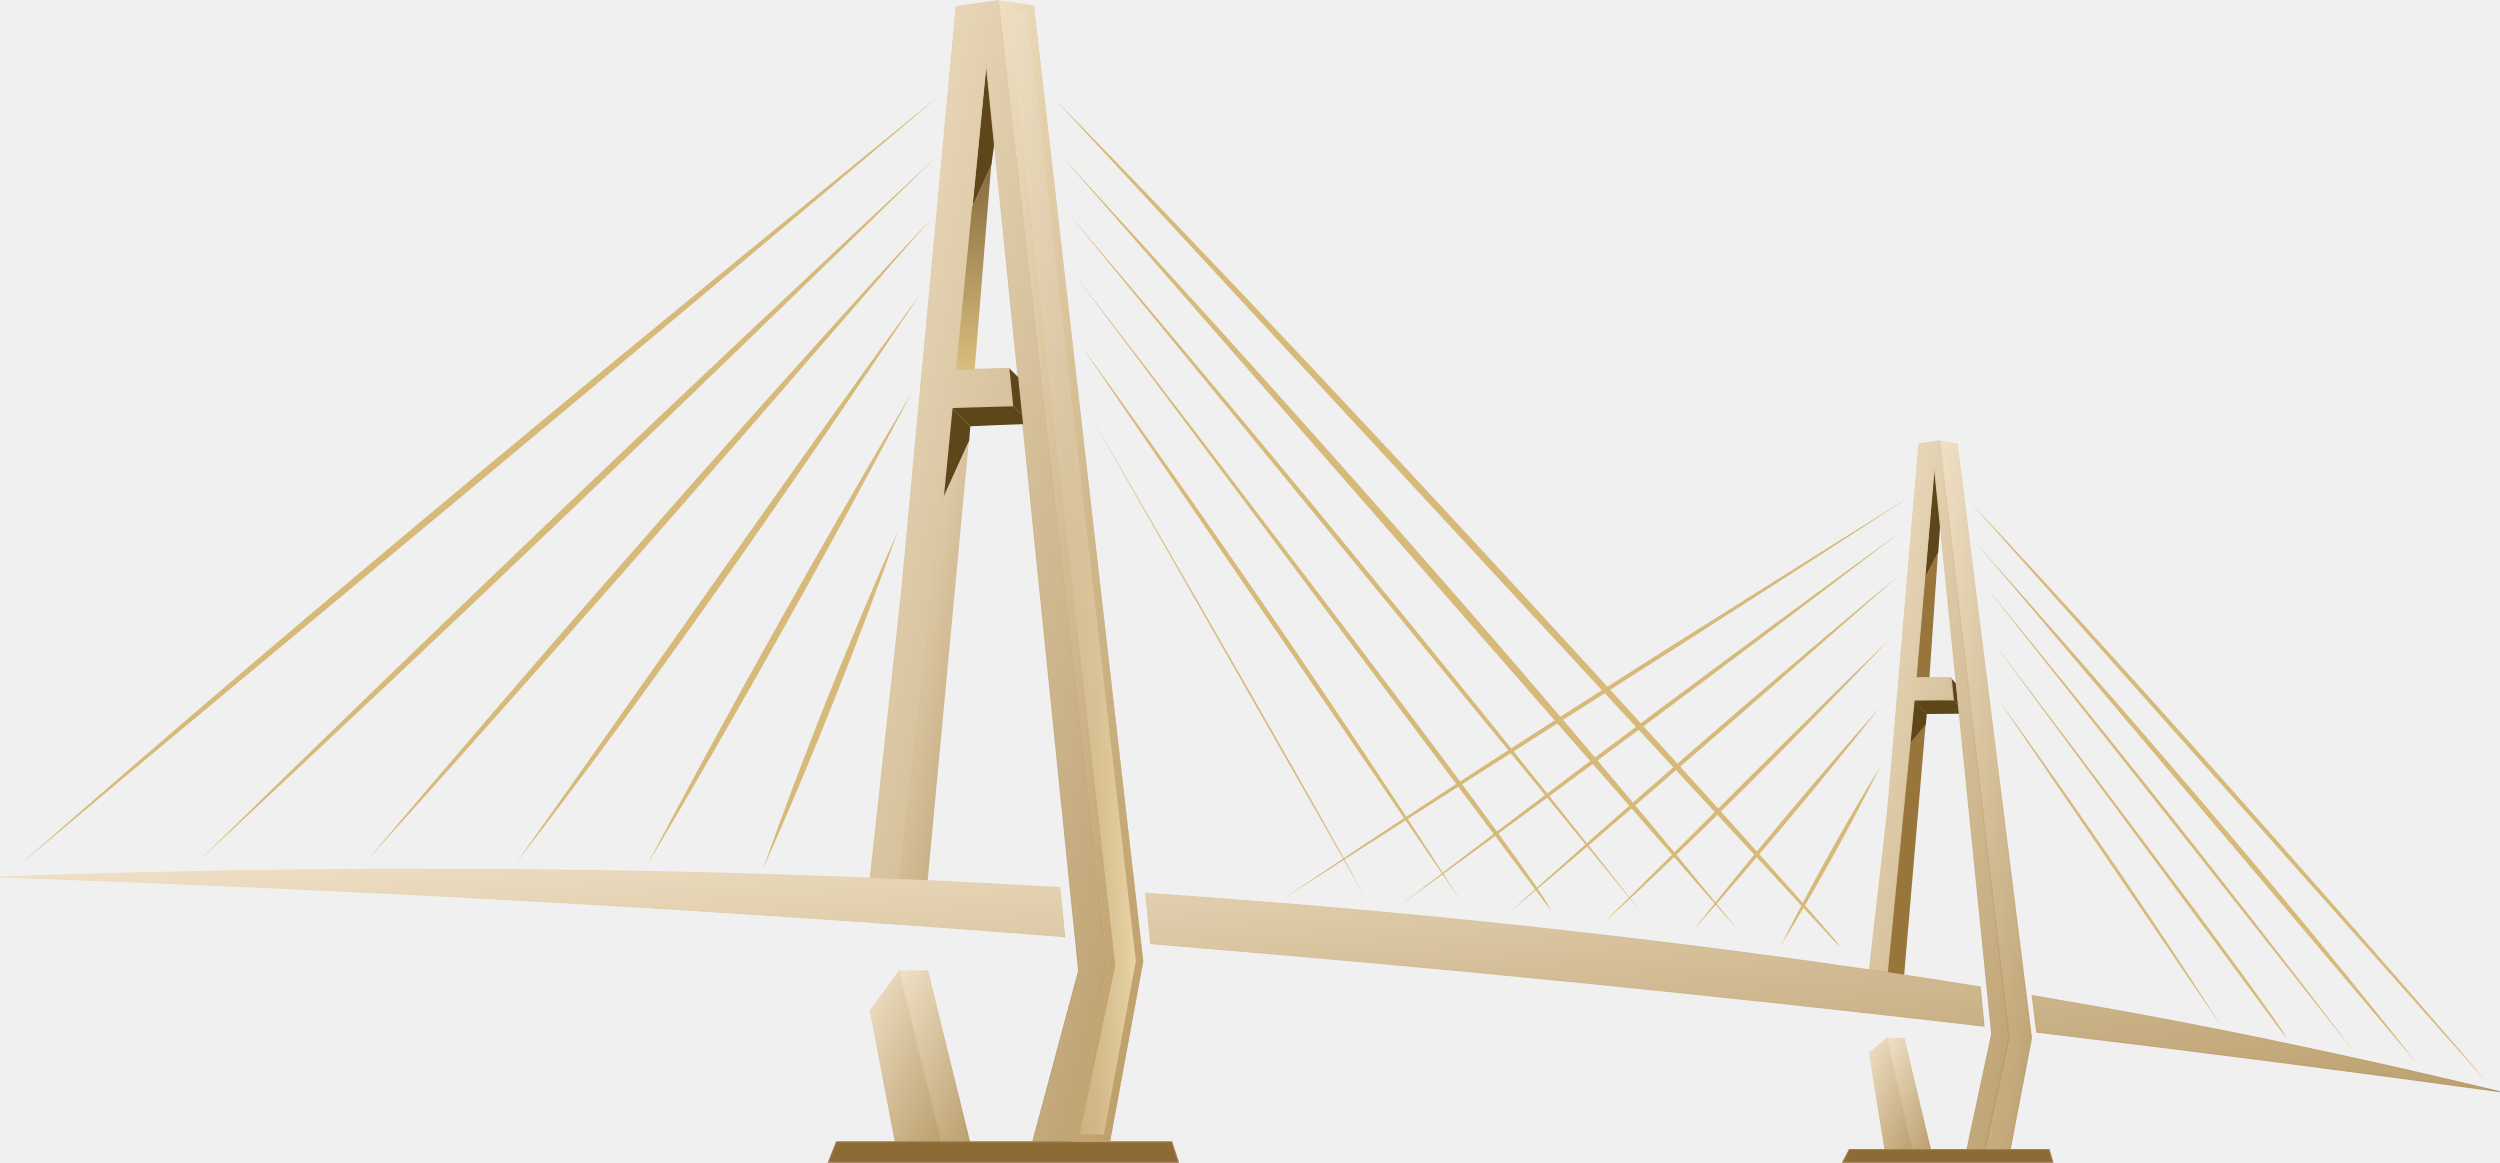
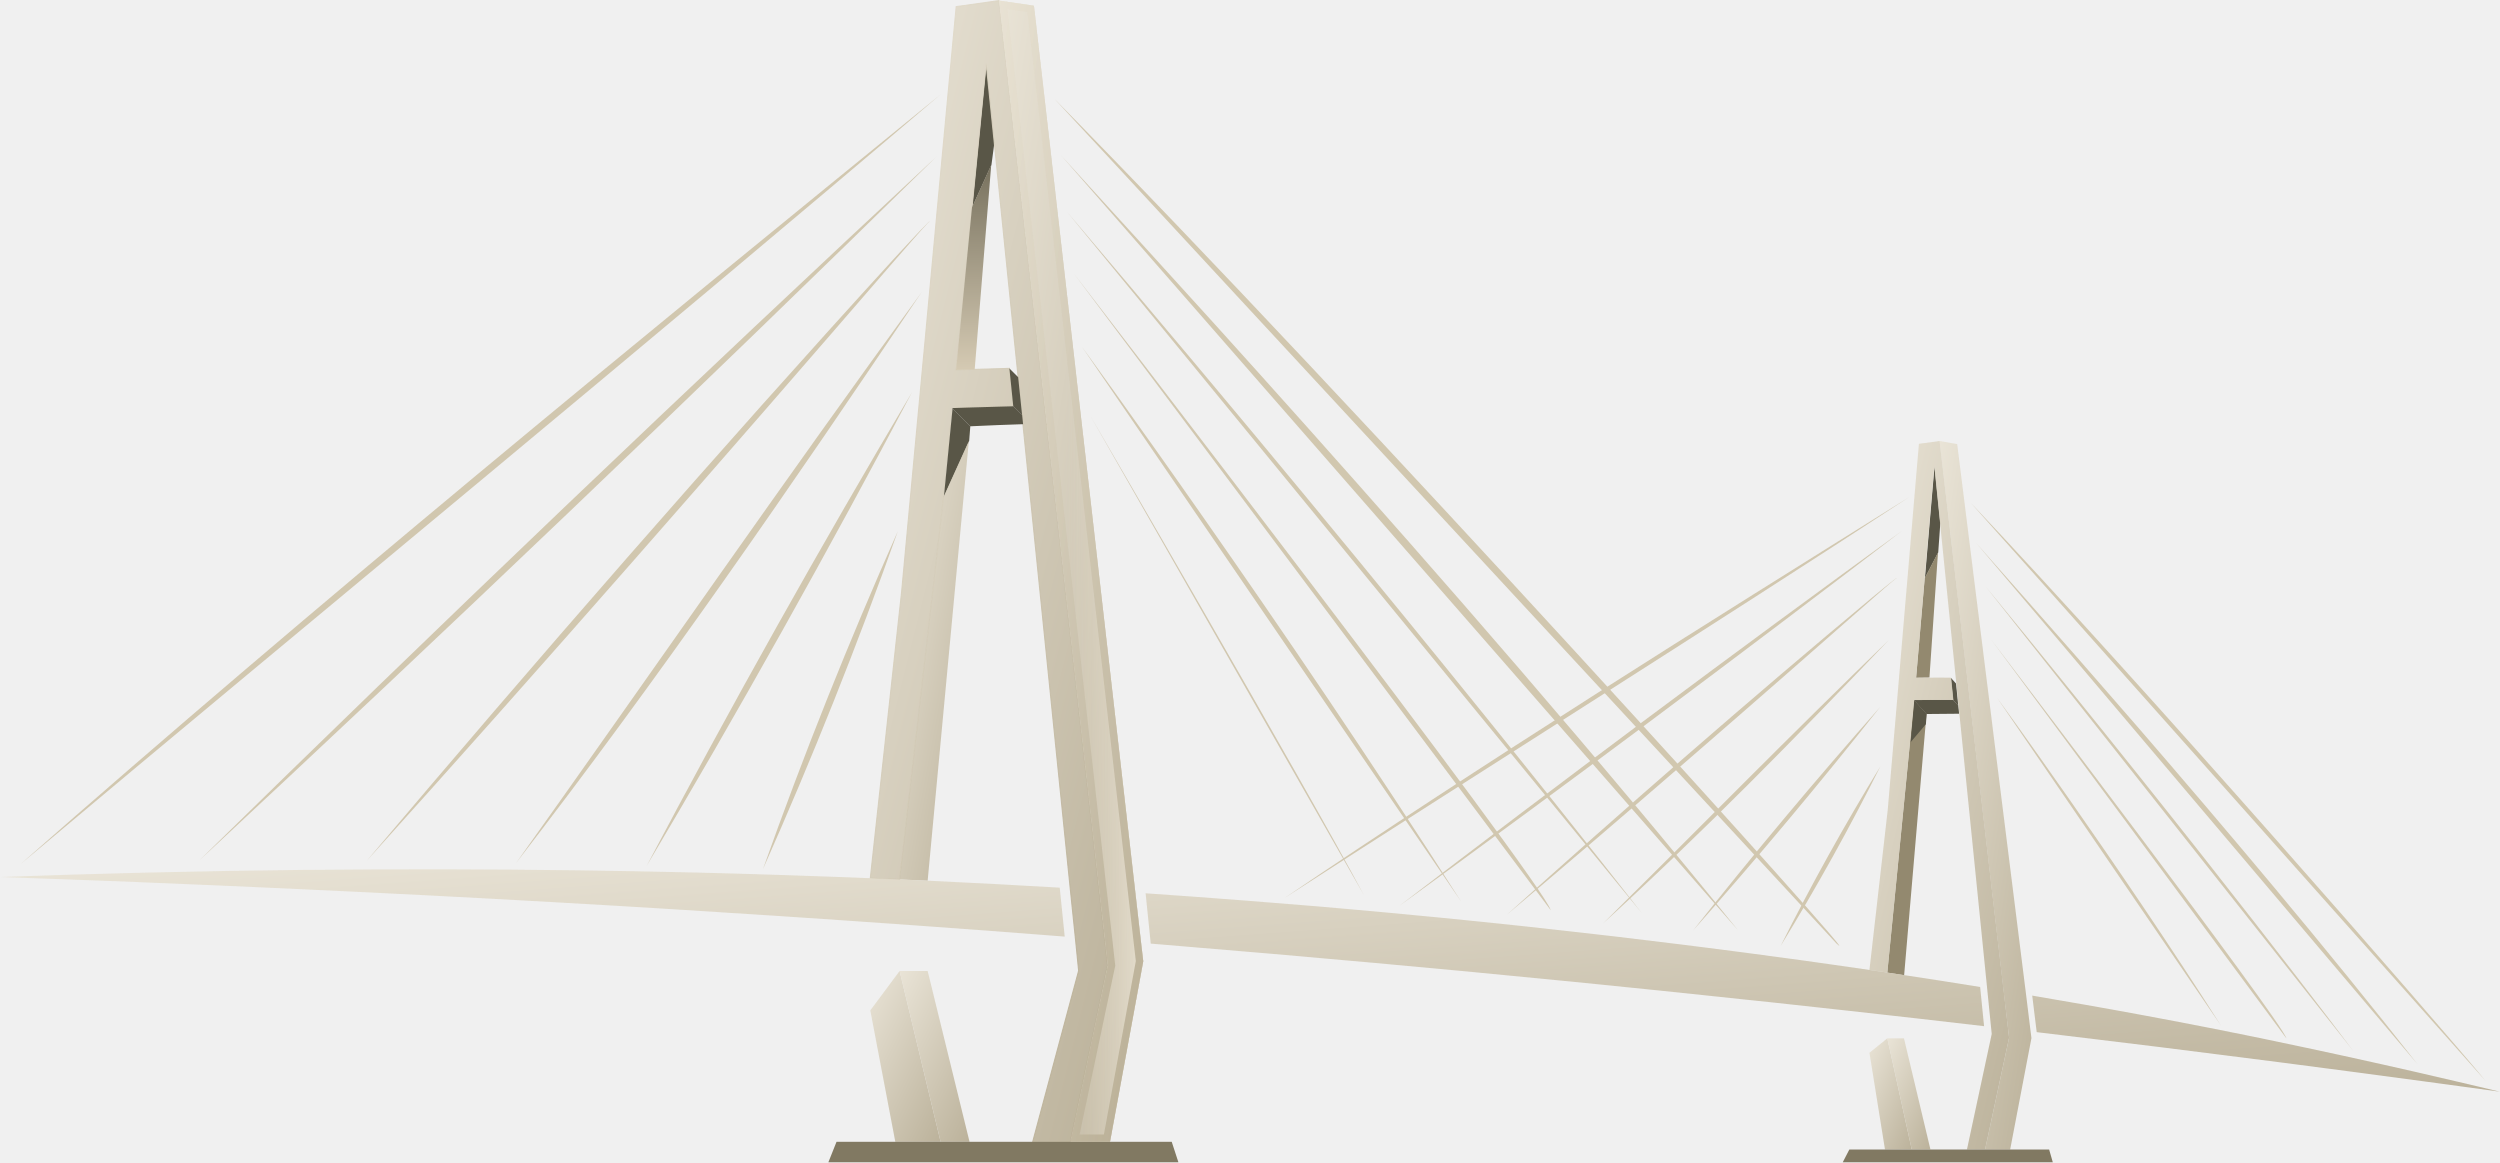
<svg xmlns="http://www.w3.org/2000/svg" xmlns:xlink="http://www.w3.org/1999/xlink" preserveAspectRatio="none" overflow="visible" style="display: block;" width="340.02" height="158.151" viewBox="0 0 340.02 158.151" fill="none">
  <g id="Group 97">
    <g id="Vector">
</g>
-     <path id="Vector_2" d="M134.846 22.413L135.249 19.362L134.16 8.683L132.233 28.182L134.846 22.413Z" fill="#5C461A" />
-     <path id="Vector_3" d="M257.569 145.22L257.298 143.981L256.914 142.243L256.687 141.223L254.257 143.189L254.427 144.228L256.372 156.339H260.011L257.569 145.22Z" fill="url(#paint0_linear_0_81)" fill-opacity="0.87" stroke-width="0.15" stroke-miterlimit="10" stroke="url(#paint1_linear_0_81)" stroke-opacity="0.87" />
+     <path id="Vector_2" d="M134.846 22.413L135.249 19.362L134.16 8.683L132.233 28.182L134.846 22.413Z" fill="#595647" />
+     <path id="Vector_3" d="M257.569 145.22L257.298 143.981L256.914 142.243L256.687 141.223L254.257 143.189L254.427 144.228L256.372 156.339H260.011L257.569 145.22Z" fill="url(#paint0_linear_0_81)" fill-opacity="0.87" stroke-miterlimit="10" />
    <g id="Vector_4">
      <path d="M150.234 127.822L149.465 121.047L136.772 8.339L135.846 0.085L130.048 0.898L128.077 22.015L127.919 23.714L127.315 30.196L127.17 31.781L126.522 38.756L126.383 40.235L125.665 47.956L125.527 49.408L124.519 60.193L124.375 61.732L122.782 78.812L122.631 80.445L118.368 119.435C119.772 119.495 122.354 119.608 122.354 119.608L128.335 67.561L129.512 55.557L129.525 55.483L132.151 55.397L137.805 55.237L137.282 50.101L132.566 50.241L130.035 50.314V50.3L132.207 28.171L134.128 8.672L135.135 18.511L138.346 50.067L138.869 55.203L138.995 56.416L139.121 57.668L145.555 120.801L146.248 127.489L146.701 132.026L140.455 155.288H145.562L150.63 131.28L150.246 127.809L150.234 127.822Z" fill="url(#paint2_linear_0_81)" fill-opacity="0.87" />
      <path d="M138.459 51.3L138.982 56.462M150.234 127.822L149.465 121.047L136.772 8.339L135.846 0.085L130.048 0.898L128.077 22.015L127.919 23.714L127.315 30.196L127.17 31.781L126.522 38.756L126.383 40.235L125.665 47.956L125.527 49.408L124.519 60.193L124.375 61.732L122.782 78.812L122.631 80.445L118.368 119.435C119.772 119.495 122.354 119.608 122.354 119.608L128.335 67.561L129.512 55.557L129.525 55.483L132.151 55.397L137.805 55.237L137.282 50.101L132.566 50.241L130.035 50.314V50.3L132.207 28.171L134.128 8.672L135.135 18.511L138.346 50.067L138.869 55.203L138.995 56.416L139.121 57.668L145.555 120.801L146.248 127.489L146.701 132.026L140.455 155.288H145.562L150.63 131.28L150.246 127.809L150.234 127.822Z" stroke-width="0.15" stroke-miterlimit="10" stroke="url(#paint3_linear_0_81)" stroke-opacity="0.87" />
    </g>
-     <path id="Vector_5" d="M131.814 59.98V59.973L131.971 57.974L129.553 55.563L128.376 67.567L131.814 59.98Z" fill="#5C461A" />
+     <path id="Vector_5" d="M131.814 59.98V59.973L131.971 57.974L129.553 55.563L128.376 67.567L131.814 59.98Z" fill="#595647" />
    <path id="Vector_6" d="M155.196 128.207L154.415 121.372L149.479 78.191L149.315 76.726L147.71 62.69L147.527 61.097L146.797 54.729L146.526 52.371L145.764 45.676L145.5 43.377L144.838 37.582L144.58 35.324L143.919 29.548L143.667 27.343L143.214 23.372L142.975 21.267L140.626 0.776L135.891 0.077L136.823 8.337L137.308 12.674L142.055 54.822L148.963 116.183L149.51 121.052L150.285 127.827L150.669 131.298L145.6 155.3H150.971L155.492 130.745L155.196 128.207Z" fill="url(#paint4_linear_0_81)" fill-opacity="0.87" />
    <path id="Vector_7" d="M132.202 28.185L130.03 50.322L132.567 50.248L134.815 22.416L132.202 28.185Z" fill="url(#paint5_linear_0_81)" />
-     <path id="Vector_8" d="M262.026 97.121L260.338 95.243L256.686 132.282C257.48 132.402 258.197 132.515 258.978 132.635L262.019 97.121H262.026Z" fill="#98763B" />
-     <path id="Vector_9" d="M263.613 75.141L263.89 71.27H263.902L263.109 63.45L261.805 78.631L263.613 75.141Z" fill="#5C461A" />
-     <path id="Vector_10" d="M263.591 75.131L261.777 78.622L260.606 92.178C260.726 92.178 262.218 92.152 262.42 92.152L263.584 75.125L263.591 75.131Z" fill="#98763B" />
-     <path id="Vector_11" d="M260.703 148.565L260.407 147.319L258.953 141.223H256.686L257.297 143.981L257.568 145.22L260.011 156.339H262.554L260.703 148.565Z" fill="url(#paint6_linear_0_81)" fill-opacity="0.87" stroke-width="0.15" stroke-miterlimit="10" stroke="url(#paint7_linear_0_81)" stroke-opacity="0.87" />
-     <path id="Vector_12" d="M276.179 140.291L275.562 135.274L272.37 109.8L272.181 108.295L271.054 99.268L270.872 97.783L269.82 89.402L269.638 87.924L269.096 83.62L268.92 82.201L268.397 78.044L268.227 76.645L267.799 73.234L267.598 71.609L266.194 60.404L263.782 59.978L265.413 73.894L265.438 74.147L267.887 95.138L272.502 134.775L273.107 139.918L273.252 141.15L269.984 156.352H273.396L276.293 141.19L276.179 140.291Z" fill="url(#paint8_linear_0_81)" fill-opacity="0.87" stroke-width="0.15" stroke-miterlimit="10" stroke="url(#paint9_linear_0_81)" stroke-opacity="0.87" />
-     <path id="Vector_13" d="M137.286 50.111L137.809 55.247L139.011 56.44L138.476 51.297L137.286 50.111Z" fill="#5C461A" />
+     <path id="Vector_8" d="M262.026 97.121L260.338 95.243L256.686 132.282C257.48 132.402 258.197 132.515 258.978 132.635L262.019 97.121H262.026Z" fill="#93896F" />
+     <path id="Vector_9" d="M263.613 75.141L263.89 71.27H263.902L263.109 63.45L261.805 78.631L263.613 75.141Z" fill="#595647" />
+     <path id="Vector_10" d="M263.591 75.131L261.777 78.622L260.606 92.178C260.726 92.178 262.218 92.152 262.42 92.152L263.584 75.125L263.591 75.131Z" fill="#93896F" />
+     <path id="Vector_11" d="M260.703 148.565L260.407 147.319L258.953 141.223H256.686L257.297 143.981L257.568 145.22L260.011 156.339H262.554L260.703 148.565Z" fill="url(#paint6_linear_0_81)" fill-opacity="0.87" stroke-miterlimit="10" />
+     <path id="Vector_12" d="M276.179 140.291L275.562 135.274L272.37 109.8L272.181 108.295L271.054 99.268L270.872 97.783L269.82 89.402L269.638 87.924L269.096 83.62L268.92 82.201L268.397 78.044L268.227 76.645L267.799 73.234L267.598 71.609L266.194 60.404L263.782 59.978L265.413 73.894L265.438 74.147L267.887 95.138L272.502 134.775L273.107 139.918L273.252 141.15L269.984 156.352H273.396L276.293 141.19L276.179 140.291Z" fill="url(#paint8_linear_0_81)" fill-opacity="0.87" stroke-miterlimit="10" />
+     <path id="Vector_13" d="M137.286 50.111L137.809 55.247L139.011 56.44L138.476 51.297L137.286 50.111Z" fill="#595647" />
    <g id="Vector_14">
</g>
-     <path id="Vector_15" d="M139.026 56.433L137.836 55.254L132.182 55.414L129.556 55.501L129.544 55.574L131.962 57.979C133.957 57.872 137.395 57.752 139.146 57.692L139.02 56.44L139.026 56.433Z" fill="#5C461A" />
-     <path id="Vector_16" d="M265.645 95.21L266.338 95.989L266.036 92.971L265.337 92.192L265.645 95.21Z" fill="#5C461A" />
+     <path id="Vector_15" d="M139.026 56.433L137.836 55.254L132.182 55.414L129.556 55.501L129.544 55.574L131.962 57.979C133.957 57.872 137.395 57.752 139.146 57.692L139.02 56.44L139.026 56.433Z" fill="#595647" />
+     <path id="Vector_16" d="M265.645 95.21L266.338 95.989L266.036 92.971L265.337 92.192L265.645 95.21Z" fill="#595647" />
    <g id="Vector_17">
</g>
-     <path id="Vector_18" d="M265.648 95.194C264.572 95.174 263.249 95.187 262.135 95.194C261.379 95.194 260.718 95.194 260.315 95.207V95.234L262.003 97.112L266.454 97.072L266.341 95.966L265.648 95.194Z" fill="#5C461A" />
-     <path id="Vector_19" d="M261.938 98.494L262.039 97.121L260.351 95.243L259.86 100.945L261.938 98.494Z" fill="#5C461A" />
+     <path id="Vector_18" d="M265.648 95.194C264.572 95.174 263.249 95.187 262.135 95.194C261.379 95.194 260.718 95.194 260.315 95.207V95.234L262.003 97.112L266.454 97.072L266.341 95.966L265.648 95.194Z" fill="#595647" />
+     <path id="Vector_19" d="M261.938 98.494L262.039 97.121L260.351 95.243L259.86 100.945L261.938 98.494Z" fill="#595647" />
    <path id="Vector_20" d="M126.168 119.786L131.772 59.978L128.334 67.565L122.352 119.613C123.599 119.66 125.771 119.759 127.018 119.819" fill="url(#paint10_linear_0_81)" fill-opacity="0.87" />
-     <path id="Vector_21" d="M121.768 155.296H127.932L122.712 133.566L122.354 132.06L118.368 137.423L121.768 155.296Z" fill="url(#paint11_linear_0_81)" fill-opacity="0.87" stroke-width="0.15" stroke-miterlimit="10" stroke="url(#paint12_linear_0_81)" stroke-opacity="0.87" />
-     <path id="Vector_22" d="M273.114 139.918L272.516 134.775L267.901 95.138L265.451 74.154L265.42 73.901L263.796 59.978L260.987 60.358L259.993 72.049L259.879 73.394L259.533 77.478L259.407 78.937L259.048 83.134L258.916 84.679L258.544 89.083L258.412 90.648L257.732 98.629L257.594 100.228L256.895 108.408L256.744 110.167L254.257 131.93C255.012 132.037 255.95 132.163 256.693 132.283L260.345 95.245V95.218C260.754 95.205 261.409 95.205 262.165 95.205C263.279 95.191 264.601 95.185 265.678 95.205L265.37 92.174C264.425 92.154 263.33 92.154 262.379 92.167C262.196 92.167 262.02 92.167 261.856 92.167C261.523 92.167 261.214 92.174 260.956 92.18C260.824 92.18 260.71 92.18 260.603 92.187L261.623 80.409L263.084 63.449L263.877 71.263L265.993 92.18L266.301 95.211L266.49 97.077L270.262 134.382V134.395L270.791 139.651L270.891 140.624L267.762 155.213L267.611 155.919L267.517 156.345H269.985L273.253 141.143L273.108 139.911L273.114 139.918Z" fill="url(#paint13_linear_0_81)" fill-opacity="0.87" stroke-width="0.15" stroke-miterlimit="10" stroke="url(#paint14_linear_0_81)" stroke-opacity="0.87" />
-     <path id="Vector_23" d="M131.866 155.296L126.168 132.06H122.352L127.931 155.296H131.866Z" fill="url(#paint15_linear_0_81)" fill-opacity="0.87" stroke-width="0.15" stroke-miterlimit="10" stroke="url(#paint16_linear_0_81)" stroke-opacity="0.87" />
-     <path id="Vector_24" d="M145.538 155.305H140.425V155.298H140.419H131.843H127.908H121.744H113.773L112.665 158.076H140.419H145.532H160.271L159.364 155.298H150.909H145.538V155.305Z" fill="#8C6C34" stroke-width="0.15" stroke-miterlimit="10" stroke="#A97C50" />
-     <path id="Vector_25" d="M278.699 156.344H273.422H270.01H268.845H268.033H267.542H262.586H260.043H256.403H255.881H255.031H251.524L250.63 158.076H256.555H257.392H269.663H270.463H279.196L278.699 156.344Z" fill="#8C6C34" stroke-width="0.15" stroke-miterlimit="10" stroke="#A97C50" />
-     <path id="Vector_26" d="M144.818 127.383C131.507 126.344 118.316 125.404 105.233 124.538C105.113 124.532 105 124.525 104.88 124.518C100.466 124.225 96.072 123.946 91.683 123.672C91.545 123.666 91.412 123.652 91.274 123.646C86.142 123.326 81.03 123.033 75.93 122.74C75.779 122.733 75.628 122.72 75.47 122.713C69.671 122.38 63.891 122.074 58.136 121.774C57.948 121.767 57.759 121.754 57.576 121.747C51.563 121.441 45.569 121.148 39.606 120.874C39.367 120.861 39.122 120.855 38.882 120.841C32.309 120.541 25.761 120.255 19.25 119.995C18.948 119.982 18.646 119.969 18.344 119.955C12.205 119.715 6.085 119.489 0.003 119.282C6.375 119.049 12.967 118.849 19.773 118.683C20.101 118.676 20.434 118.669 20.762 118.663C27.436 118.503 34.305 118.383 41.357 118.31C41.615 118.31 41.879 118.31 42.138 118.31C48.132 118.25 54.258 118.223 60.504 118.236C60.705 118.236 60.907 118.236 61.115 118.236C66.781 118.25 72.542 118.29 78.398 118.37C78.562 118.37 78.725 118.37 78.889 118.376C83.825 118.443 88.831 118.536 93.893 118.656C94.038 118.656 94.183 118.656 94.328 118.663C98.515 118.763 102.758 118.889 107.027 119.029C107.153 119.029 107.273 119.036 107.399 119.043C111.233 119.169 115.093 119.309 118.99 119.469C120.394 119.529 121.798 119.589 123.196 119.649C124.443 119.695 125.671 119.755 126.917 119.815C132.596 120.082 138.339 120.388 144.131 120.728L144.156 120.968L144.811 127.396L144.818 127.383ZM329.343 145.976C329.06 145.909 328.764 145.842 328.474 145.776C325.471 145.09 322.241 144.363 318.797 143.611C318.589 143.564 318.388 143.524 318.18 143.477C315.151 142.818 311.959 142.138 308.635 141.446C308.446 141.406 308.257 141.366 308.068 141.326C307.262 141.159 306.456 140.993 305.631 140.826C304.152 140.526 302.238 140.14 299.933 139.687C299.757 139.654 299.587 139.62 299.41 139.587C297.119 139.141 294.43 138.621 291.395 138.062C291.238 138.035 291.087 138.002 290.923 137.975C288.612 137.549 286.1 137.089 283.386 136.616C283.273 136.596 283.153 136.576 283.034 136.556C280.937 136.19 278.727 135.803 276.398 135.41L277.008 140.38C279.665 140.693 282.291 141.019 284.935 141.339C285.042 141.352 285.156 141.366 285.263 141.379C287.895 141.699 290.533 142.012 293.152 142.338C293.297 142.358 293.442 142.378 293.593 142.392C296.288 142.725 298.963 143.071 301.652 143.411C301.816 143.431 301.973 143.451 302.137 143.471C304.825 143.811 307.514 144.15 310.19 144.497C310.36 144.517 310.536 144.543 310.706 144.563C313.785 144.963 316.845 145.363 319.911 145.769C320.094 145.796 320.283 145.816 320.472 145.842C323.5 146.242 326.522 146.648 329.538 147.055C329.796 147.088 330.061 147.128 330.319 147.161C333.549 147.601 336.785 148.034 340.003 148.48C336.911 147.741 333.335 146.895 329.337 145.976H329.343ZM269.314 134.238C266.216 133.738 262.64 133.172 259.215 132.659C259.215 132.659 258.245 132.512 256.929 132.313C256.18 132.199 255.651 132.119 254.896 132.013C253.164 131.76 251.389 131.5 249.588 131.247C249.462 131.227 249.336 131.213 249.216 131.193C247.775 130.987 246.308 130.78 244.822 130.574C244.482 130.527 244.142 130.481 243.795 130.434C243.758 130.434 243.72 130.421 243.682 130.421C243.562 130.407 243.449 130.387 243.336 130.374C241.283 130.094 239.174 129.808 237.039 129.528C236.863 129.508 236.687 129.481 236.511 129.461C235.018 129.262 233.501 129.068 231.965 128.875C231.581 128.829 231.196 128.775 230.806 128.729C230.088 128.635 229.364 128.549 228.64 128.455C228.426 128.429 228.206 128.402 227.992 128.376C225.328 128.042 222.621 127.716 219.851 127.39C219.466 127.343 219.076 127.303 218.692 127.256C218.629 127.25 218.566 127.243 218.497 127.236C218.251 127.21 218.012 127.183 217.766 127.15C214.549 126.777 211.262 126.41 207.9 126.044C207.655 126.017 207.409 125.991 207.163 125.964C207.038 125.951 206.912 125.937 206.786 125.924C206.66 125.911 206.534 125.897 206.408 125.884C202.901 125.511 199.325 125.145 195.673 124.785C195.32 124.752 194.968 124.718 194.621 124.685C190.73 124.305 186.745 123.939 182.69 123.579C182.526 123.566 182.362 123.552 182.205 123.539C181.122 123.446 180.045 123.346 178.956 123.253C175.839 122.993 172.748 122.746 169.656 122.507C169.537 122.5 169.423 122.487 169.304 122.48C164.783 122.127 160.275 121.794 155.811 121.494L156.51 128.342C156.579 128.342 156.648 128.356 156.724 128.356C162.013 128.789 167.283 129.235 172.534 129.688C172.641 129.695 172.754 129.708 172.861 129.715C177.382 130.108 181.89 130.507 186.386 130.914C186.537 130.927 186.688 130.94 186.839 130.954C191.146 131.347 195.44 131.74 199.721 132.146C199.86 132.159 199.998 132.173 200.137 132.186C200.338 132.206 200.533 132.226 200.735 132.246C200.779 132.246 200.817 132.253 200.861 132.259C204.733 132.626 208.599 133.005 212.452 133.385C212.478 133.385 212.503 133.385 212.522 133.392C212.755 133.412 212.994 133.438 213.227 133.458C213.321 133.465 213.416 133.478 213.51 133.485C216.942 133.825 220.354 134.178 223.767 134.524C223.975 134.544 224.189 134.564 224.396 134.591C224.51 134.604 224.629 134.617 224.743 134.624C225.108 134.664 225.473 134.697 225.838 134.737C228.3 134.991 230.756 135.25 233.211 135.51C233.381 135.53 233.551 135.543 233.721 135.563C234.842 135.683 235.969 135.803 237.09 135.923C237.449 135.963 237.814 135.996 238.173 136.036C238.998 136.123 239.829 136.21 240.653 136.296C240.805 136.31 240.949 136.33 241.101 136.343C243.159 136.563 245.206 136.789 247.252 137.016C247.372 137.029 247.491 137.042 247.617 137.056C248.461 137.149 249.305 137.242 250.148 137.335C250.501 137.375 250.847 137.415 251.2 137.449C257.439 138.142 263.666 138.841 269.849 139.567L269.32 134.264L269.314 134.238Z" fill="url(#paint17_linear_0_81)" fill-opacity="0.87" stroke-width="0.15" stroke-miterlimit="10" stroke="url(#paint18_linear_0_81)" stroke-opacity="0.87" />
+     <path id="Vector_21" d="M121.768 155.296H127.932L122.712 133.566L122.354 132.06L118.368 137.423L121.768 155.296Z" fill="url(#paint11_linear_0_81)" fill-opacity="0.87" stroke-miterlimit="10" />
+     <path id="Vector_22" d="M273.114 139.918L272.516 134.775L267.901 95.138L265.451 74.154L265.42 73.901L263.796 59.978L260.987 60.358L259.993 72.049L259.879 73.394L259.533 77.478L259.407 78.937L259.048 83.134L258.916 84.679L258.544 89.083L258.412 90.648L257.732 98.629L257.594 100.228L256.895 108.408L256.744 110.167L254.257 131.93C255.012 132.037 255.95 132.163 256.693 132.283L260.345 95.245V95.218C260.754 95.205 261.409 95.205 262.165 95.205C263.279 95.191 264.601 95.185 265.678 95.205L265.37 92.174C264.425 92.154 263.33 92.154 262.379 92.167C262.196 92.167 262.02 92.167 261.856 92.167C261.523 92.167 261.214 92.174 260.956 92.18C260.824 92.18 260.71 92.18 260.603 92.187L261.623 80.409L263.084 63.449L263.877 71.263L265.993 92.18L266.301 95.211L266.49 97.077L270.262 134.382V134.395L270.791 139.651L270.891 140.624L267.762 155.213L267.611 155.919L267.517 156.345H269.985L273.253 141.143L273.108 139.911L273.114 139.918Z" fill="url(#paint13_linear_0_81)" fill-opacity="0.87" stroke-miterlimit="10" />
+     <path id="Vector_23" d="M131.866 155.296L126.168 132.06H122.352L127.931 155.296H131.866Z" fill="url(#paint15_linear_0_81)" fill-opacity="0.87" stroke-miterlimit="10" />
+     <path id="Vector_24" d="M145.538 155.305H140.425V155.298H140.419H131.843H127.908H121.744H113.773L112.665 158.076H140.419H145.532H160.271L159.364 155.298H150.909H145.538V155.305Z" fill="#817962" stroke-miterlimit="10" />
+     <path id="Vector_25" d="M278.699 156.344H273.422H270.01H268.845H268.033H267.542H262.586H260.043H256.403H255.881H255.031H251.524L250.63 158.076H256.555H257.392H269.663H270.463H279.196L278.699 156.344Z" fill="#817962" stroke-miterlimit="10" />
+     <path id="Vector_26" d="M144.818 127.383C131.507 126.344 118.316 125.404 105.233 124.538C105.113 124.532 105 124.525 104.88 124.518C100.466 124.225 96.072 123.946 91.683 123.672C91.545 123.666 91.412 123.652 91.274 123.646C86.142 123.326 81.03 123.033 75.93 122.74C75.779 122.733 75.628 122.72 75.47 122.713C69.671 122.38 63.891 122.074 58.136 121.774C57.948 121.767 57.759 121.754 57.576 121.747C51.563 121.441 45.569 121.148 39.606 120.874C39.367 120.861 39.122 120.855 38.882 120.841C32.309 120.541 25.761 120.255 19.25 119.995C18.948 119.982 18.646 119.969 18.344 119.955C12.205 119.715 6.085 119.489 0.003 119.282C6.375 119.049 12.967 118.849 19.773 118.683C20.101 118.676 20.434 118.669 20.762 118.663C27.436 118.503 34.305 118.383 41.357 118.31C41.615 118.31 41.879 118.31 42.138 118.31C48.132 118.25 54.258 118.223 60.504 118.236C60.705 118.236 60.907 118.236 61.115 118.236C66.781 118.25 72.542 118.29 78.398 118.37C78.562 118.37 78.725 118.37 78.889 118.376C83.825 118.443 88.831 118.536 93.893 118.656C94.038 118.656 94.183 118.656 94.328 118.663C98.515 118.763 102.758 118.889 107.027 119.029C107.153 119.029 107.273 119.036 107.399 119.043C111.233 119.169 115.093 119.309 118.99 119.469C120.394 119.529 121.798 119.589 123.196 119.649C124.443 119.695 125.671 119.755 126.917 119.815C132.596 120.082 138.339 120.388 144.131 120.728L144.156 120.968L144.811 127.396L144.818 127.383ZM329.343 145.976C329.06 145.909 328.764 145.842 328.474 145.776C325.471 145.09 322.241 144.363 318.797 143.611C318.589 143.564 318.388 143.524 318.18 143.477C315.151 142.818 311.959 142.138 308.635 141.446C308.446 141.406 308.257 141.366 308.068 141.326C307.262 141.159 306.456 140.993 305.631 140.826C304.152 140.526 302.238 140.14 299.933 139.687C299.757 139.654 299.587 139.62 299.41 139.587C297.119 139.141 294.43 138.621 291.395 138.062C291.238 138.035 291.087 138.002 290.923 137.975C288.612 137.549 286.1 137.089 283.386 136.616C283.273 136.596 283.153 136.576 283.034 136.556C280.937 136.19 278.727 135.803 276.398 135.41L277.008 140.38C279.665 140.693 282.291 141.019 284.935 141.339C285.042 141.352 285.156 141.366 285.263 141.379C287.895 141.699 290.533 142.012 293.152 142.338C293.297 142.358 293.442 142.378 293.593 142.392C296.288 142.725 298.963 143.071 301.652 143.411C301.816 143.431 301.973 143.451 302.137 143.471C304.825 143.811 307.514 144.15 310.19 144.497C310.36 144.517 310.536 144.543 310.706 144.563C313.785 144.963 316.845 145.363 319.911 145.769C320.094 145.796 320.283 145.816 320.472 145.842C323.5 146.242 326.522 146.648 329.538 147.055C329.796 147.088 330.061 147.128 330.319 147.161C333.549 147.601 336.785 148.034 340.003 148.48C336.911 147.741 333.335 146.895 329.337 145.976H329.343ZM269.314 134.238C266.216 133.738 262.64 133.172 259.215 132.659C259.215 132.659 258.245 132.512 256.929 132.313C256.18 132.199 255.651 132.119 254.896 132.013C253.164 131.76 251.389 131.5 249.588 131.247C249.462 131.227 249.336 131.213 249.216 131.193C247.775 130.987 246.308 130.78 244.822 130.574C244.482 130.527 244.142 130.481 243.795 130.434C243.758 130.434 243.72 130.421 243.682 130.421C243.562 130.407 243.449 130.387 243.336 130.374C241.283 130.094 239.174 129.808 237.039 129.528C236.863 129.508 236.687 129.481 236.511 129.461C235.018 129.262 233.501 129.068 231.965 128.875C231.581 128.829 231.196 128.775 230.806 128.729C230.088 128.635 229.364 128.549 228.64 128.455C228.426 128.429 228.206 128.402 227.992 128.376C225.328 128.042 222.621 127.716 219.851 127.39C219.466 127.343 219.076 127.303 218.692 127.256C218.629 127.25 218.566 127.243 218.497 127.236C218.251 127.21 218.012 127.183 217.766 127.15C214.549 126.777 211.262 126.41 207.9 126.044C207.655 126.017 207.409 125.991 207.163 125.964C207.038 125.951 206.912 125.937 206.786 125.924C206.66 125.911 206.534 125.897 206.408 125.884C202.901 125.511 199.325 125.145 195.673 124.785C195.32 124.752 194.968 124.718 194.621 124.685C190.73 124.305 186.745 123.939 182.69 123.579C182.526 123.566 182.362 123.552 182.205 123.539C181.122 123.446 180.045 123.346 178.956 123.253C175.839 122.993 172.748 122.746 169.656 122.507C169.537 122.5 169.423 122.487 169.304 122.48C164.783 122.127 160.275 121.794 155.811 121.494L156.51 128.342C156.579 128.342 156.648 128.356 156.724 128.356C162.013 128.789 167.283 129.235 172.534 129.688C172.641 129.695 172.754 129.708 172.861 129.715C177.382 130.108 181.89 130.507 186.386 130.914C186.537 130.927 186.688 130.94 186.839 130.954C191.146 131.347 195.44 131.74 199.721 132.146C199.86 132.159 199.998 132.173 200.137 132.186C200.338 132.206 200.533 132.226 200.735 132.246C200.779 132.246 200.817 132.253 200.861 132.259C204.733 132.626 208.599 133.005 212.452 133.385C212.478 133.385 212.503 133.385 212.522 133.392C212.755 133.412 212.994 133.438 213.227 133.458C213.321 133.465 213.416 133.478 213.51 133.485C216.942 133.825 220.354 134.178 223.767 134.524C223.975 134.544 224.189 134.564 224.396 134.591C224.51 134.604 224.629 134.617 224.743 134.624C225.108 134.664 225.473 134.697 225.838 134.737C228.3 134.991 230.756 135.25 233.211 135.51C233.381 135.53 233.551 135.543 233.721 135.563C234.842 135.683 235.969 135.803 237.09 135.923C237.449 135.963 237.814 135.996 238.173 136.036C238.998 136.123 239.829 136.21 240.653 136.296C240.805 136.31 240.949 136.33 241.101 136.343C243.159 136.563 245.206 136.789 247.252 137.016C247.372 137.029 247.491 137.042 247.617 137.056C248.461 137.149 249.305 137.242 250.148 137.335C250.501 137.375 250.847 137.415 251.2 137.449C257.439 138.142 263.666 138.841 269.849 139.567L269.32 134.264L269.314 134.238Z" fill="url(#paint17_linear_0_81)" fill-opacity="0.87" stroke-miterlimit="10" />
    <g id="Vector_27">
      <use xlink:href="#stroke0_0_81" fill="url(#paint19_linear_0_81)" />
      <mask id="stroke1_0_81" fill="white">
        <use xlink:href="#stroke0_0_81" />
      </mask>
      <path d="M155.196 128.207L154.415 121.372L149.479 78.191L149.315 76.726L147.71 62.69L147.527 61.097L146.797 54.729L146.526 52.371L145.764 45.676L145.5 43.377L144.838 37.582L144.58 35.324L143.919 29.548L143.667 27.343L143.214 23.372L142.975 21.267L140.626 0.776L135.891 0.077L136.823 8.337L137.308 12.674L142.055 54.822L148.963 116.183L149.51 121.052L150.285 127.827L150.669 131.298L145.6 155.3H150.971L155.492 130.745L155.196 128.207Z" stroke-width="2" stroke="url(#paint20_linear_0_81)" stroke-opacity="0.87" mask="url(#stroke1_0_81)" />
    </g>
-     <path id="Vector_28" d="M127.954 12.823C88.092 46.797 42.885 83.869 2.79 117.53C42.771 82.304 86.549 46.497 127.954 12.823Z" fill="#D7B979" />
-     <path id="Vector_29" d="M127.427 21.248C95.706 52.378 59.647 86.812 27.083 117.049C58.797 85.92 94.869 51.492 127.427 21.248Z" fill="#D7B979" />
-     <path id="Vector_30" d="M126.312 30.313C126.35 30.253 126.407 30.186 126.432 30.126C126.419 30.106 126.331 30.2 126.287 30.239C125.034 31.552 122.994 33.943 121.773 35.329C99.118 61.556 73.083 91.387 49.856 117.101C72.202 90.627 98.224 60.757 121.596 35.176C122.843 33.843 124.971 31.498 126.268 30.226C126.312 30.193 126.4 30.086 126.426 30.119C126.394 30.2 126.344 30.246 126.3 30.313H126.312Z" fill="#D7B979" />
-     <path id="Vector_31" d="M125.374 39.704C107.757 65.938 89.53 92.378 70.2 117.366C87.918 92.465 107.336 64.392 125.374 39.704Z" fill="#D7B979" />
-     <path id="Vector_32" d="M124.042 53.343C112.942 74.421 100.135 97.29 87.952 117.761C99.052 96.677 111.865 73.821 124.042 53.343Z" fill="#D7B979" />
-     <path id="Vector_33" d="M122.125 72.219C116.59 87.78 110.47 103.135 103.759 118.231C109.287 102.662 115.419 87.314 122.125 72.219Z" fill="#D7B979" />
-     <path id="Vector_34" d="M249.764 128.313C256.187 134.415 184.339 54.928 143.376 13.406Z" fill="#D7B979" />
-     <path id="Vector_35" d="M144.282 21.095C148.167 25.485 198.915 80.057 236.422 126.569Z" fill="#D7B979" />
-     <path id="Vector_36" d="M223.294 124.186C223.294 124.186 193.255 85.395 145.126 28.818Z" fill="#D7B979" />
-     <path id="Vector_37" d="M146.063 37.219C146.063 37.219 209.939 120.057 210.915 123.801Z" fill="#D7B979" />
-     <path id="Vector_38" d="M147.167 47.188C147.167 47.188 174.562 84.706 198.79 122.717Z" fill="#D7B979" />
-     <path id="Vector_39" d="M148.233 56.446C148.233 56.446 177.284 106.301 185.501 121.743Z" fill="#D7B979" />
+     <path id="Vector_28" d="M127.954 12.823C88.092 46.797 42.885 83.869 2.79 117.53C42.771 82.304 86.549 46.497 127.954 12.823Z" fill="#D1C7AF" />
+     <path id="Vector_29" d="M127.427 21.248C95.706 52.378 59.647 86.812 27.083 117.049C58.797 85.92 94.869 51.492 127.427 21.248Z" fill="#D1C7AF" />
+     <path id="Vector_30" d="M126.312 30.313C126.35 30.253 126.407 30.186 126.432 30.126C126.419 30.106 126.331 30.2 126.287 30.239C125.034 31.552 122.994 33.943 121.773 35.329C99.118 61.556 73.083 91.387 49.856 117.101C72.202 90.627 98.224 60.757 121.596 35.176C122.843 33.843 124.971 31.498 126.268 30.226C126.312 30.193 126.4 30.086 126.426 30.119C126.394 30.2 126.344 30.246 126.3 30.313H126.312Z" fill="#D1C7AF" />
+     <path id="Vector_31" d="M125.374 39.704C107.757 65.938 89.53 92.378 70.2 117.366C87.918 92.465 107.336 64.392 125.374 39.704Z" fill="#D1C7AF" />
+     <path id="Vector_32" d="M124.042 53.343C112.942 74.421 100.135 97.29 87.952 117.761C99.052 96.677 111.865 73.821 124.042 53.343Z" fill="#D1C7AF" />
+     <path id="Vector_33" d="M122.125 72.219C116.59 87.78 110.47 103.135 103.759 118.231C109.287 102.662 115.419 87.314 122.125 72.219Z" fill="#D1C7AF" />
+     <path id="Vector_34" d="M249.764 128.313C256.187 134.415 184.339 54.928 143.376 13.406Z" fill="#D1C7AF" />
+     <path id="Vector_35" d="M144.282 21.095C148.167 25.485 198.915 80.057 236.422 126.569Z" fill="#D1C7AF" />
+     <path id="Vector_36" d="M223.294 124.186C223.294 124.186 193.255 85.395 145.126 28.818Z" fill="#D1C7AF" />
+     <path id="Vector_37" d="M146.063 37.219C146.063 37.219 209.939 120.057 210.915 123.801Z" fill="#D1C7AF" />
+     <path id="Vector_38" d="M147.167 47.188C147.167 47.188 174.562 84.706 198.79 122.717Z" fill="#D1C7AF" />
+     <path id="Vector_39" d="M148.233 56.446C148.233 56.446 177.284 106.301 185.501 121.743Z" fill="#D1C7AF" />
    <g id="Vector_40">
</g>
-     <path id="Vector_41" d="M259.749 67.555C232.624 85.308 201.923 104.594 174.667 122.16C201.917 103.681 231.648 85.055 259.749 67.555Z" fill="#D7B979" />
-     <path id="Vector_42" d="M258.66 72.219C237.019 88.833 212.457 107.159 190.313 123.214C211.954 106.6 236.516 88.273 258.66 72.219Z" fill="#D7B979" />
-     <path id="Vector_43" d="M257.876 78.725C257.901 78.692 257.939 78.658 257.958 78.625C257.952 78.612 257.889 78.665 257.864 78.685C257.001 79.371 255.584 80.63 254.741 81.363C239.038 95.186 221.005 110.901 204.956 124.397C220.47 110.414 238.496 94.68 254.634 81.263C255.496 80.563 256.963 79.338 257.851 78.671C257.883 78.651 257.946 78.598 257.958 78.618C257.939 78.658 257.901 78.685 257.87 78.725H257.876Z" fill="#D7B979" />
-     <path id="Vector_44" d="M256.915 87.031C244.442 100.115 231.56 113.278 218.011 125.609C230.502 113.245 244.222 99.269 256.915 87.031Z" fill="#D7B979" />
-     <path id="Vector_45" d="M255.723 96.152C247.84 106.145 238.805 116.943 230.255 126.576C238.131 116.584 247.173 105.785 255.723 96.152Z" fill="#D7B979" />
-     <path id="Vector_46" d="M255.751 104.227C251.596 112.528 247.069 120.681 242.177 128.662C246.332 120.362 250.865 112.208 255.751 104.227Z" fill="#D7B979" />
-     <path id="Vector_47" d="M338.094 147.05C331.804 139.382 291.294 92.917 267.991 68.336Z" fill="#D7B979" />
-     <path id="Vector_48" d="M268.77 73.847C271.301 76.798 304.401 113.517 328.806 144.747Z" fill="#D7B979" />
-     <path id="Vector_49" d="M320.088 142.967C320.088 142.967 300.871 117.266 270.032 79.728Z" fill="#D7B979" />
-     <path id="Vector_50" d="M270.843 87.031C270.843 87.031 310.396 138.912 310.975 141.237Z" fill="#D7B979" />
-     <path id="Vector_51" d="M271.589 94.866C271.589 94.866 288.28 117.716 302.101 139.539Z" fill="#D7B979" />
+     <path id="Vector_41" d="M259.749 67.555C232.624 85.308 201.923 104.594 174.667 122.16C201.917 103.681 231.648 85.055 259.749 67.555Z" fill="#D1C7AF" />
+     <path id="Vector_42" d="M258.66 72.219C237.019 88.833 212.457 107.159 190.313 123.214C211.954 106.6 236.516 88.273 258.66 72.219Z" fill="#D1C7AF" />
+     <path id="Vector_43" d="M257.876 78.725C257.901 78.692 257.939 78.658 257.958 78.625C257.952 78.612 257.889 78.665 257.864 78.685C257.001 79.371 255.584 80.63 254.741 81.363C239.038 95.186 221.005 110.901 204.956 124.397C220.47 110.414 238.496 94.68 254.634 81.263C255.496 80.563 256.963 79.338 257.851 78.671C257.883 78.651 257.946 78.598 257.958 78.618C257.939 78.658 257.901 78.685 257.87 78.725H257.876Z" fill="#D1C7AF" />
+     <path id="Vector_44" d="M256.915 87.031C244.442 100.115 231.56 113.278 218.011 125.609C230.502 113.245 244.222 99.269 256.915 87.031Z" fill="#D1C7AF" />
+     <path id="Vector_45" d="M255.723 96.152C247.84 106.145 238.805 116.943 230.255 126.576C238.131 116.584 247.173 105.785 255.723 96.152Z" fill="#D1C7AF" />
+     <path id="Vector_46" d="M255.751 104.227C251.596 112.528 247.069 120.681 242.177 128.662C246.332 120.362 250.865 112.208 255.751 104.227Z" fill="#D1C7AF" />
+     <path id="Vector_47" d="M338.094 147.05C331.804 139.382 291.294 92.917 267.991 68.336Z" fill="#D1C7AF" />
+     <path id="Vector_48" d="M268.77 73.847C271.301 76.798 304.401 113.517 328.806 144.747Z" fill="#D1C7AF" />
+     <path id="Vector_49" d="M320.088 142.967C320.088 142.967 300.871 117.266 270.032 79.728Z" fill="#D1C7AF" />
+     <path id="Vector_50" d="M270.843 87.031C270.843 87.031 310.396 138.912 310.975 141.237Z" fill="#D1C7AF" />
+     <path id="Vector_51" d="M271.589 94.866C271.589 94.866 288.28 117.716 302.101 139.539Z" fill="#D1C7AF" />
    <g id="Vector_52">
</g>
  </g>
  <defs>
    <linearGradient id="paint0_linear_0_81" x1="252.777" y1="137.337" x2="268.114" y2="144.382" gradientUnits="userSpaceOnUse">
-       <stop stop-color="#FFF1D9" />
-       <stop offset="1" stop-color="#A88548" />
+       <stop stop-color="#F6F1E5" />
+       <stop offset="1" stop-color="#A99D80" />
    </linearGradient>
    <linearGradient id="paint1_linear_0_81" x1="252.777" y1="137.337" x2="268.114" y2="144.382" gradientUnits="userSpaceOnUse">
-       <stop stop-color="#FFF1D9" />
-       <stop offset="1" stop-color="#A88548" />
+       <stop stop-color="#F6F1E5" />
+       <stop offset="1" stop-color="#A99D80" />
    </linearGradient>
    <linearGradient id="paint2_linear_0_81" x1="110.072" y1="-39.824" x2="208.036" y2="-15.255" gradientUnits="userSpaceOnUse">
-       <stop stop-color="#FFF1D9" />
-       <stop offset="1" stop-color="#A88548" />
+       <stop stop-color="#F6F1E5" />
+       <stop offset="1" stop-color="#A99D80" />
    </linearGradient>
    <linearGradient id="paint3_linear_0_81" x1="110.072" y1="-39.824" x2="208.036" y2="-15.255" gradientUnits="userSpaceOnUse">
-       <stop stop-color="#FFF1D9" />
-       <stop offset="1" stop-color="#A88548" />
+       <stop stop-color="#F6F1E5" />
+       <stop offset="1" stop-color="#A99D80" />
    </linearGradient>
    <linearGradient id="paint4_linear_0_81" x1="130.851" y1="-39.838" x2="192.676" y2="-30.419" gradientUnits="userSpaceOnUse">
-       <stop stop-color="#FFF1D9" />
-       <stop offset="1" stop-color="#A88548" />
+       <stop stop-color="#F6F1E5" />
+       <stop offset="1" stop-color="#A99D80" />
    </linearGradient>
    <linearGradient id="paint5_linear_0_81" x1="132.423" y1="22.416" x2="132.423" y2="50.322" gradientUnits="userSpaceOnUse">
-       <stop stop-color="#866B3D" />
-       <stop offset="1" stop-color="#D9BD7D" />
+       <stop stop-color="#77715E" />
+       <stop offset="1" stop-color="#D5CAB3" />
    </linearGradient>
    <linearGradient id="paint6_linear_0_81" x1="255.177" y1="137.337" x2="270.709" y2="144.612" gradientUnits="userSpaceOnUse">
-       <stop stop-color="#FFF1D9" />
-       <stop offset="1" stop-color="#A88548" />
+       <stop stop-color="#F6F1E5" />
+       <stop offset="1" stop-color="#A99D80" />
    </linearGradient>
    <linearGradient id="paint7_linear_0_81" x1="255.177" y1="137.337" x2="270.709" y2="144.612" gradientUnits="userSpaceOnUse">
-       <stop stop-color="#FFF1D9" />
-       <stop offset="1" stop-color="#A88548" />
+       <stop stop-color="#F6F1E5" />
+       <stop offset="1" stop-color="#A99D80" />
    </linearGradient>
    <linearGradient id="paint8_linear_0_81" x1="260.565" y1="35.196" x2="299.976" y2="41.369" gradientUnits="userSpaceOnUse">
-       <stop stop-color="#FFF1D9" />
-       <stop offset="1" stop-color="#A88548" />
+       <stop stop-color="#F6F1E5" />
+       <stop offset="1" stop-color="#A99D80" />
    </linearGradient>
    <linearGradient id="paint9_linear_0_81" x1="260.565" y1="35.196" x2="299.976" y2="41.369" gradientUnits="userSpaceOnUse">
-       <stop stop-color="#FFF1D9" />
-       <stop offset="1" stop-color="#A88548" />
+       <stop stop-color="#F6F1E5" />
+       <stop offset="1" stop-color="#A99D80" />
    </linearGradient>
    <linearGradient id="paint10_linear_0_81" x1="119.93" y1="44.59" x2="149.273" y2="50.162" gradientUnits="userSpaceOnUse">
-       <stop stop-color="#FFF1D9" />
-       <stop offset="1" stop-color="#A88548" />
+       <stop stop-color="#F6F1E5" />
+       <stop offset="1" stop-color="#A99D80" />
    </linearGradient>
    <linearGradient id="paint11_linear_0_81" x1="115.909" y1="126.085" x2="140.67" y2="138.382" gradientUnits="userSpaceOnUse">
-       <stop stop-color="#FFF1D9" />
-       <stop offset="1" stop-color="#A88548" />
+       <stop stop-color="#F6F1E5" />
+       <stop offset="1" stop-color="#A99D80" />
    </linearGradient>
    <linearGradient id="paint12_linear_0_81" x1="115.909" y1="126.085" x2="140.67" y2="138.382" gradientUnits="userSpaceOnUse">
-       <stop stop-color="#FFF1D9" />
-       <stop offset="1" stop-color="#A88548" />
+       <stop stop-color="#F6F1E5" />
+       <stop offset="1" stop-color="#A99D80" />
    </linearGradient>
    <linearGradient id="paint13_linear_0_81" x1="249.372" y1="35.198" x2="307.399" y2="48.998" gradientUnits="userSpaceOnUse">
-       <stop stop-color="#FFF1D9" />
-       <stop offset="1" stop-color="#A88548" />
+       <stop stop-color="#F6F1E5" />
+       <stop offset="1" stop-color="#A99D80" />
    </linearGradient>
    <linearGradient id="paint14_linear_0_81" x1="249.372" y1="35.198" x2="307.399" y2="48.998" gradientUnits="userSpaceOnUse">
-       <stop stop-color="#FFF1D9" />
-       <stop offset="1" stop-color="#A88548" />
+       <stop stop-color="#F6F1E5" />
+       <stop offset="1" stop-color="#A99D80" />
    </linearGradient>
    <linearGradient id="paint15_linear_0_81" x1="119.906" y1="126.085" x2="144.588" y2="138.278" gradientUnits="userSpaceOnUse">
-       <stop stop-color="#FFF1D9" />
-       <stop offset="1" stop-color="#A88548" />
+       <stop stop-color="#F6F1E5" />
+       <stop offset="1" stop-color="#A99D80" />
    </linearGradient>
    <linearGradient id="paint16_linear_0_81" x1="119.906" y1="126.085" x2="144.588" y2="138.278" gradientUnits="userSpaceOnUse">
-       <stop stop-color="#FFF1D9" />
-       <stop offset="1" stop-color="#A88548" />
+       <stop stop-color="#F6F1E5" />
+       <stop offset="1" stop-color="#A99D80" />
    </linearGradient>
    <linearGradient id="paint17_linear_0_81" x1="-87.426" y1="110.455" x2="-81.492" y2="190.93" gradientUnits="userSpaceOnUse">
-       <stop stop-color="#FFF1D9" />
-       <stop offset="1" stop-color="#A88548" />
+       <stop stop-color="#F6F1E5" />
+       <stop offset="1" stop-color="#A99D80" />
    </linearGradient>
    <linearGradient id="paint18_linear_0_81" x1="-87.426" y1="110.455" x2="-81.492" y2="190.93" gradientUnits="userSpaceOnUse">
-       <stop stop-color="#FFF1D9" />
-       <stop offset="1" stop-color="#A88548" />
+       <stop stop-color="#F6F1E5" />
+       <stop offset="1" stop-color="#A99D80" />
    </linearGradient>
    <linearGradient id="paint19_linear_0_81" x1="135.533" y1="77.692" x2="158.42" y2="77.692" gradientUnits="userSpaceOnUse">
-       <stop stop-color="#987638" stop-opacity="0" />
-       <stop offset="0.41" stop-color="#EFD597" stop-opacity="0" />
-       <stop offset="0.57" stop-color="#F2DBA4" stop-opacity="0.25" />
-       <stop offset="0.92" stop-color="#FCEBC6" stop-opacity="0.86" />
-       <stop offset="1" stop-color="#FFEFCE" />
+       <stop stop-color="#93896F" stop-opacity="0" />
+       <stop offset="0.41" stop-color="#E4DACA" stop-opacity="0" />
+       <stop offset="0.57" stop-color="#E9E1D1" stop-opacity="0.25" />
+       <stop offset="0.92" stop-color="#F1EBDD" stop-opacity="0.86" />
+       <stop offset="1" stop-color="#F4EFE3" />
    </linearGradient>
    <linearGradient id="paint20_linear_0_81" x1="130.851" y1="-39.838" x2="192.676" y2="-30.419" gradientUnits="userSpaceOnUse">
-       <stop stop-color="#FFF1D9" />
-       <stop offset="1" stop-color="#A88548" />
+       <stop stop-color="#F6F1E5" />
+       <stop offset="1" stop-color="#A99D80" />
    </linearGradient>
    <path id="stroke0_0_81" d="M155.196 128.207L154.415 121.372L149.479 78.191L149.315 76.726L147.71 62.69L147.527 61.097L146.797 54.729L146.526 52.371L145.764 45.676L145.5 43.377L144.838 37.582L144.58 35.324L143.919 29.548L143.667 27.343L143.214 23.372L142.975 21.267L140.626 0.776L135.891 0.077L136.823 8.337L137.308 12.674L142.055 54.822L148.963 116.183L149.51 121.052L150.285 127.827L150.669 131.298L145.6 155.3H150.971L155.492 130.745L155.196 128.207Z" />
  </defs>
</svg>
